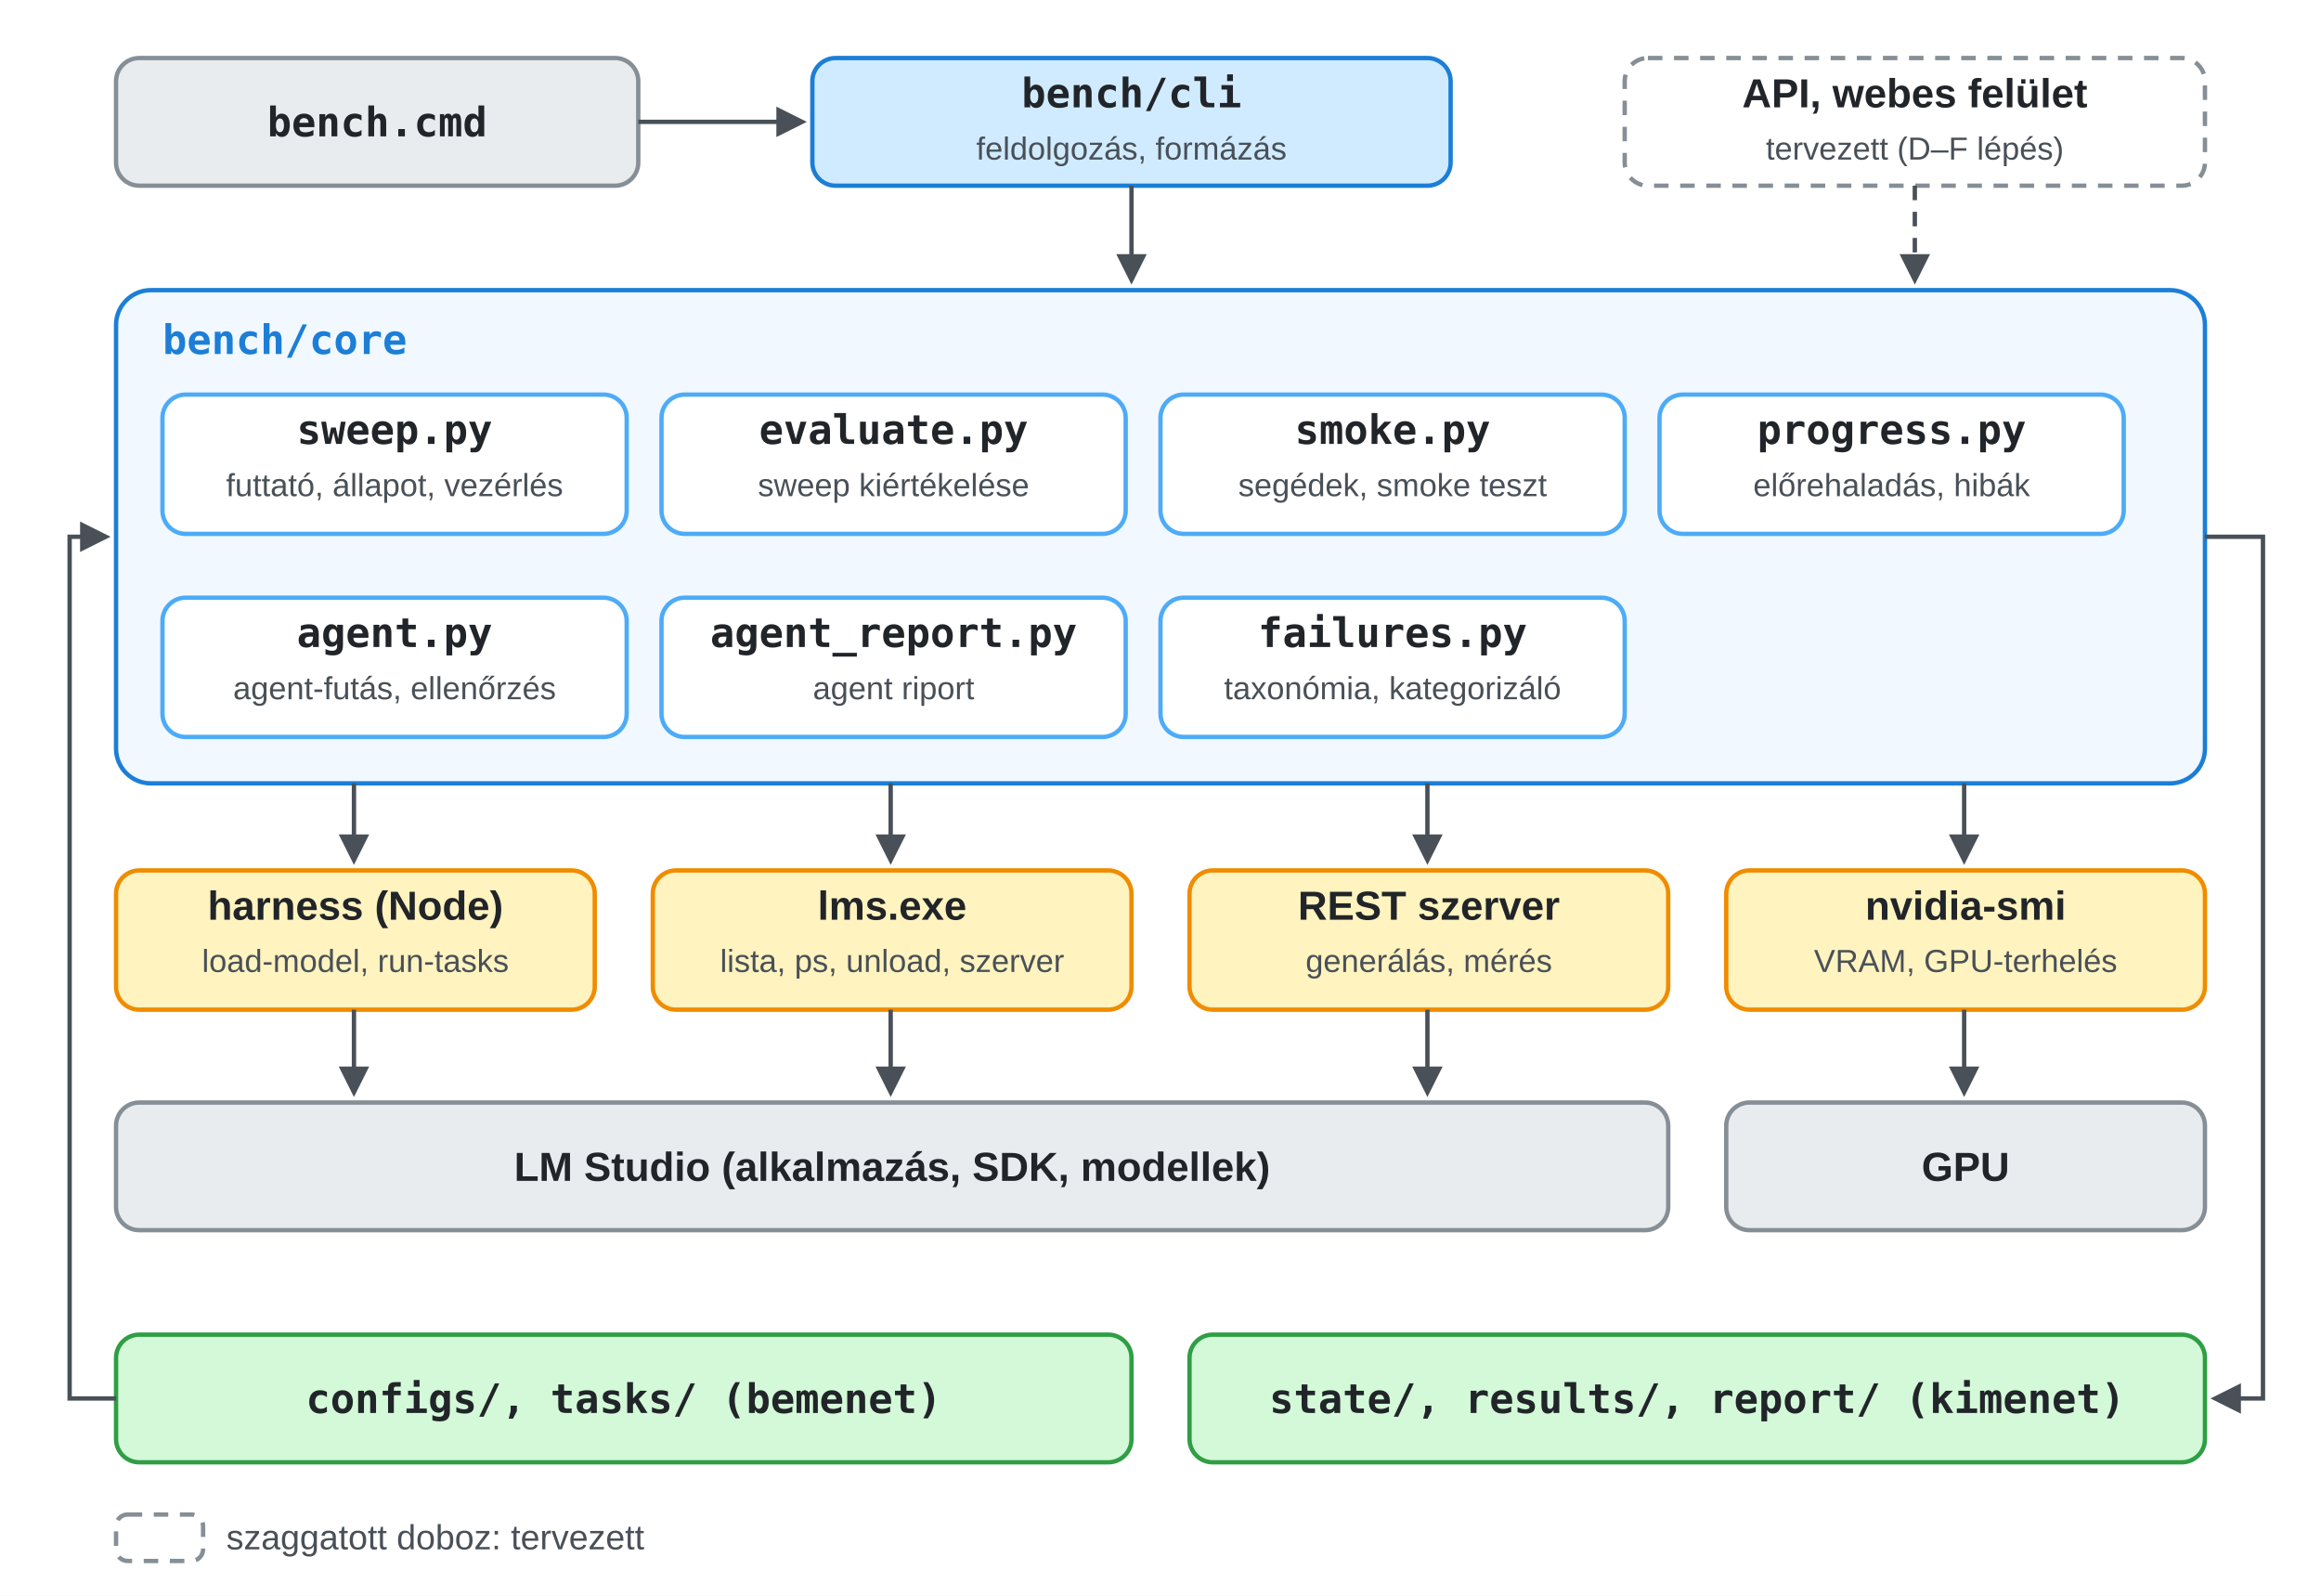
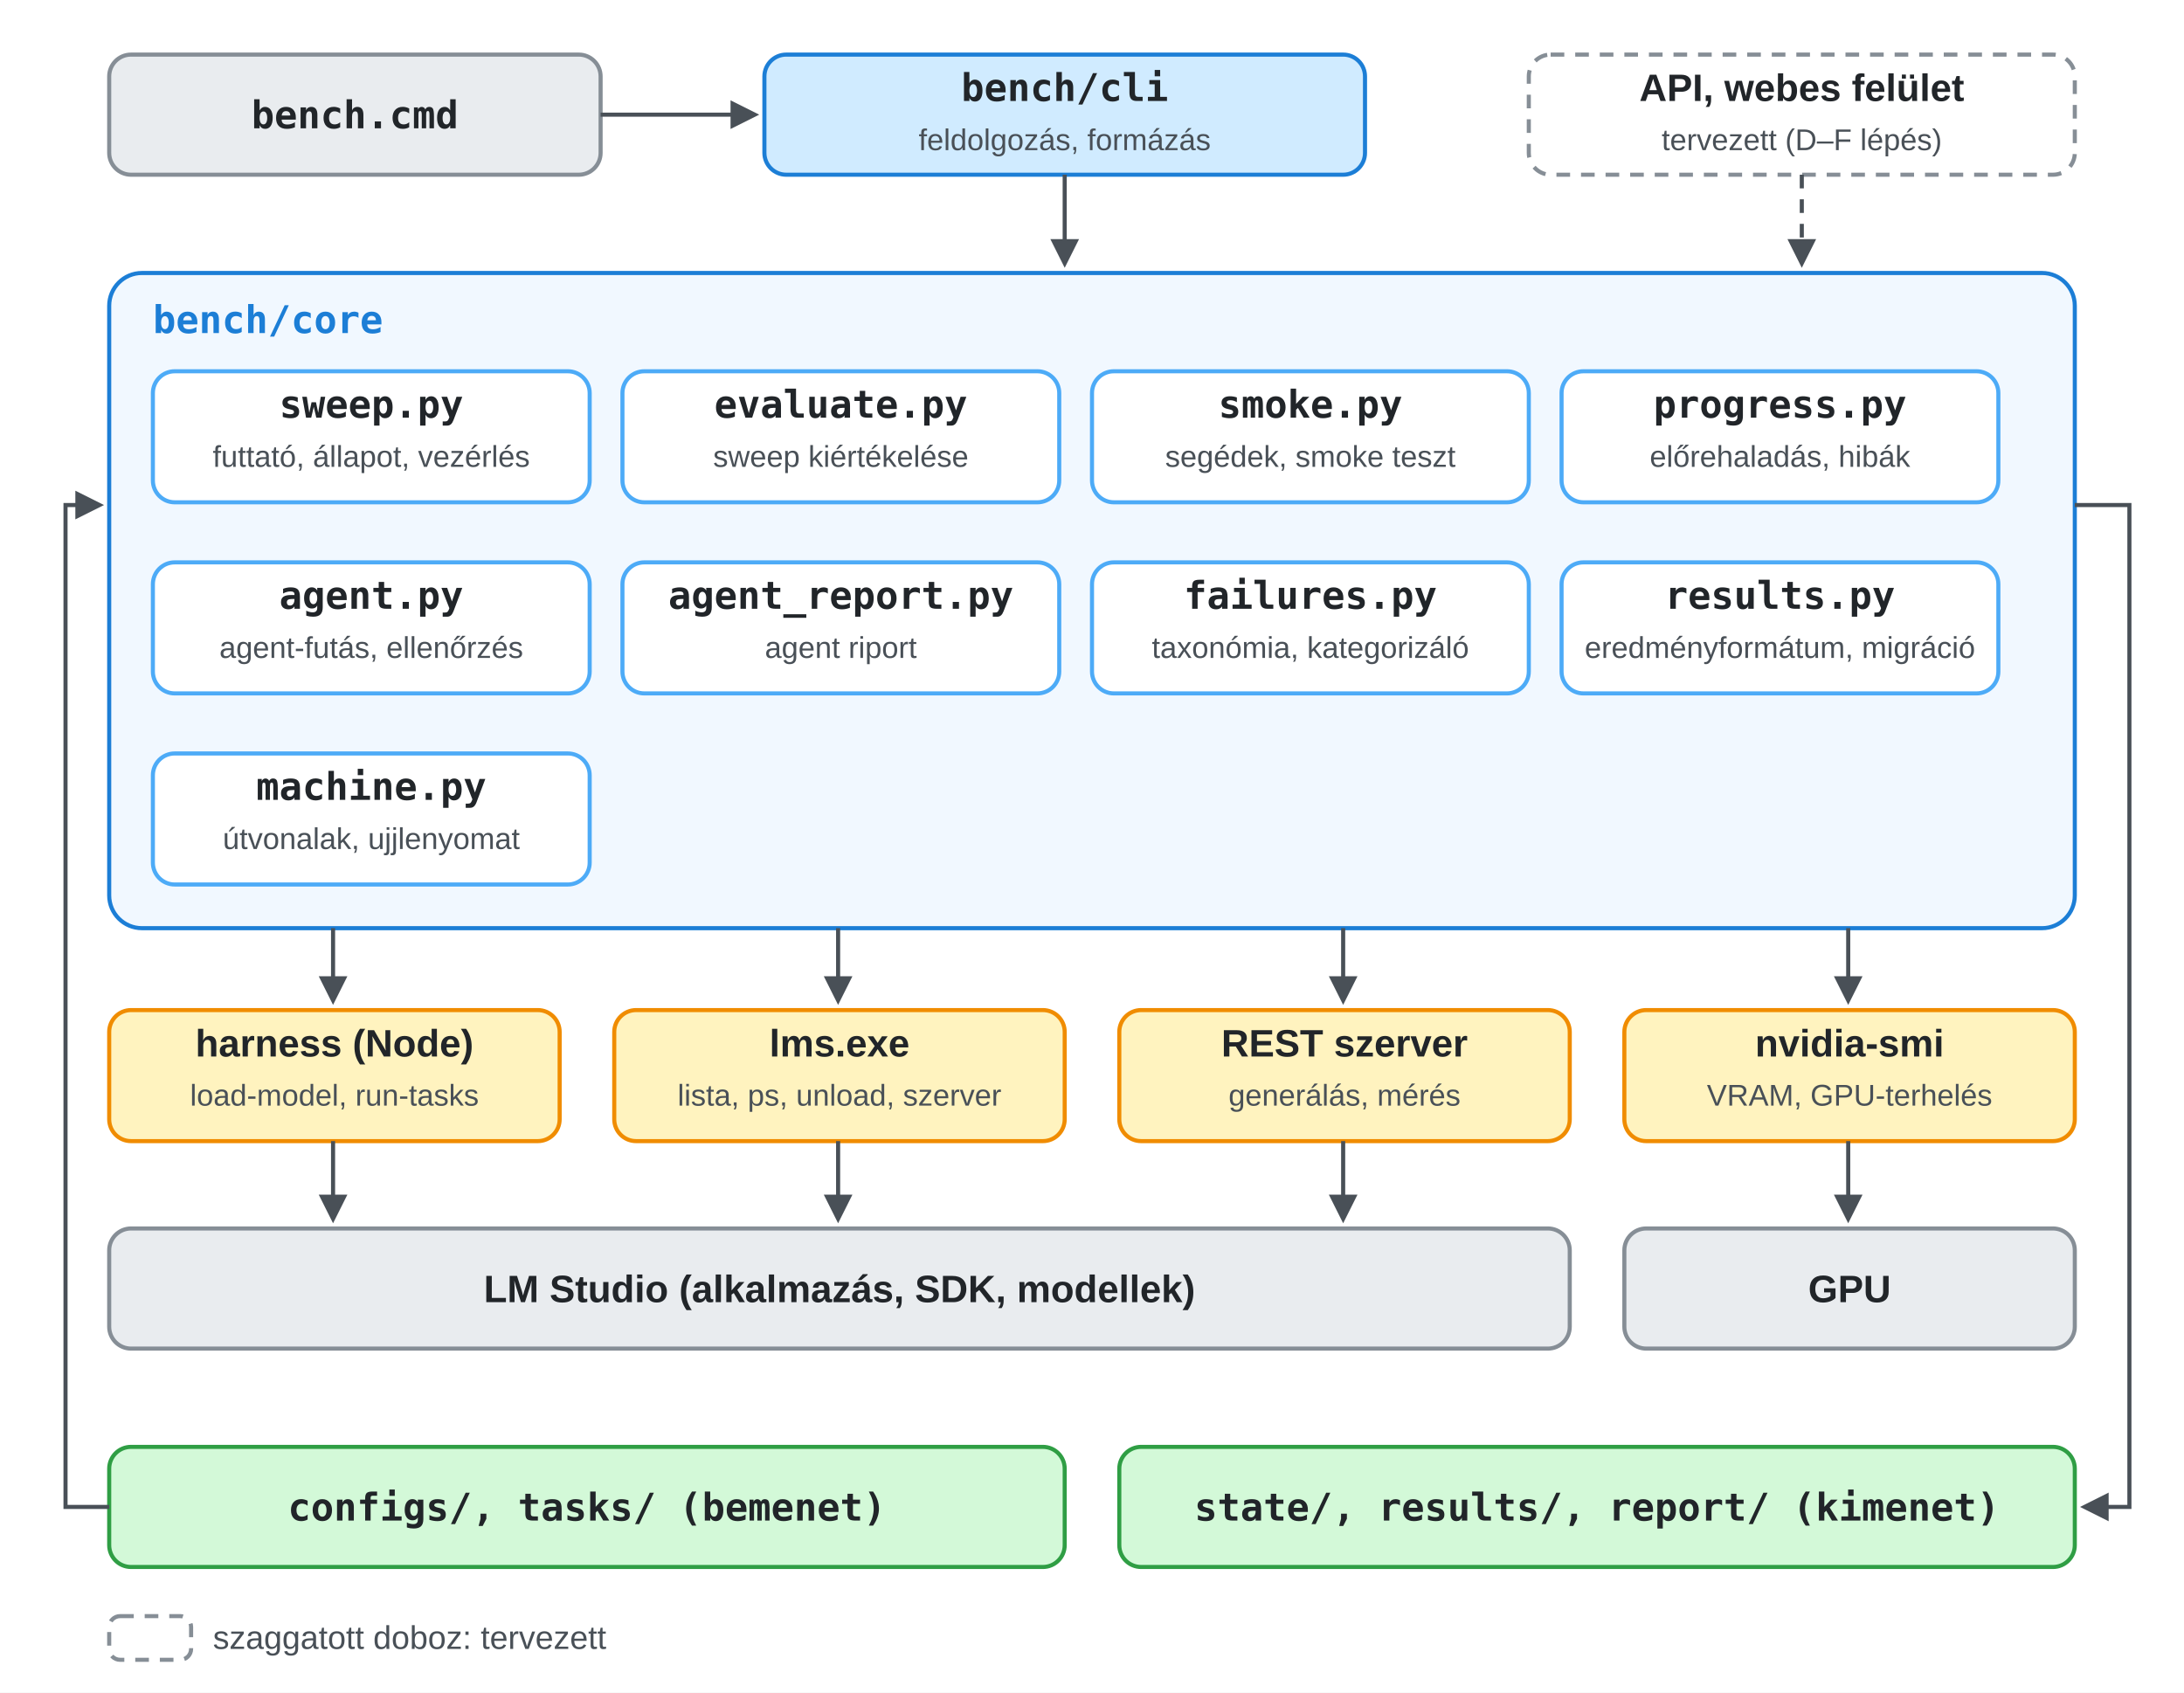
- <svg xmlns="http://www.w3.org/2000/svg" viewBox="0 0 800 550" width="800" height="550" role="img" aria-label="A program felépítése" font-family="Segoe UI, Arial, sans-serif">
-   <rect width="800" height="550" fill="#ffffff" />
+ <svg xmlns="http://www.w3.org/2000/svg" viewBox="0 0 800 620" width="800" height="620" role="img" aria-label="A program felépítése" font-family="Segoe UI, Arial, sans-serif">
+   <rect width="800" height="620" fill="#ffffff" />
  <defs>
    <marker id="a" viewBox="0 0 10 10" refX="8" refY="5" markerWidth="7" markerHeight="7" orient="auto">
      <path d="M0,0 L10,5 L0,10 z" fill="#495057" />
    </marker>
  </defs>
  <rect x="40" y="20" width="180" height="44" rx="8" fill="#e9ecef" stroke="#868e96" stroke-width="1.5" />
  <text x="130.0" y="47.0" text-anchor="middle" font-size="14" font-weight="600" font-family="Consolas, monospace" fill="#212529">bench.cmd</text>
  <rect x="280" y="20" width="220" height="44" rx="8" fill="#d0ebff" stroke="#1c7ed6" stroke-width="1.5" />
  <text x="390.0" y="37" text-anchor="middle" font-size="14" font-weight="600" font-family="Consolas, monospace" fill="#212529">bench/cli</text>
  <text x="390.0" y="55" text-anchor="middle" font-size="11" fill="#495057">feldolgozás, formázás</text>
  <rect x="560" y="20" width="200" height="44" rx="8" fill="#ffffff" stroke="#868e96" stroke-width="1.5" stroke-dasharray="5 4" />
  <text x="660.0" y="37" text-anchor="middle" font-size="14" font-weight="600" fill="#212529">API, webes felület</text>
  <text x="660.0" y="55" text-anchor="middle" font-size="11" fill="#495057">tervezett (D–F lépés)</text>
  <path d="M220,42 H276" fill="none" stroke="#495057" stroke-width="1.5" marker-end="url(#a)" />
  <path d="M390,64 V96" fill="none" stroke="#495057" stroke-width="1.5" marker-end="url(#a)" />
  <path d="M660,64 V96" fill="none" stroke="#495057" stroke-width="1.5" stroke-dasharray="5 4" marker-end="url(#a)" />
-   <rect x="40" y="100" width="720" height="170" rx="12" fill="#f1f8ff" stroke="#1c7ed6" stroke-width="1.5" />
+   <rect x="40" y="100" width="720" height="240" rx="12" fill="#f1f8ff" stroke="#1c7ed6" stroke-width="1.5" />
  <text x="56" y="122" font-size="14" font-weight="600" font-family="Consolas, monospace" fill="#1c7ed6">bench/core</text>
  <rect x="56" y="136" width="160" height="48" rx="8" fill="#ffffff" stroke="#4dabf7" stroke-width="1.5" />
  <text x="136.0" y="153" text-anchor="middle" font-size="14" font-weight="600" font-family="Consolas, monospace" fill="#212529">sweep.py</text>
  <text x="136.0" y="171" text-anchor="middle" font-size="11" fill="#495057">futtató, állapot, vezérlés</text>
  <rect x="228" y="136" width="160" height="48" rx="8" fill="#ffffff" stroke="#4dabf7" stroke-width="1.5" />
  <text x="308.0" y="153" text-anchor="middle" font-size="14" font-weight="600" font-family="Consolas, monospace" fill="#212529">evaluate.py</text>
  <text x="308.0" y="171" text-anchor="middle" font-size="11" fill="#495057">sweep kiértékelése</text>
  <rect x="400" y="136" width="160" height="48" rx="8" fill="#ffffff" stroke="#4dabf7" stroke-width="1.5" />
  <text x="480.0" y="153" text-anchor="middle" font-size="14" font-weight="600" font-family="Consolas, monospace" fill="#212529">smoke.py</text>
  <text x="480.0" y="171" text-anchor="middle" font-size="11" fill="#495057">segédek, smoke teszt</text>
  <rect x="572" y="136" width="160" height="48" rx="8" fill="#ffffff" stroke="#4dabf7" stroke-width="1.5" />
  <text x="652.0" y="153" text-anchor="middle" font-size="14" font-weight="600" font-family="Consolas, monospace" fill="#212529">progress.py</text>
  <text x="652.0" y="171" text-anchor="middle" font-size="11" fill="#495057">előrehaladás, hibák</text>
  <rect x="56" y="206" width="160" height="48" rx="8" fill="#ffffff" stroke="#4dabf7" stroke-width="1.5" />
  <text x="136.0" y="223" text-anchor="middle" font-size="14" font-weight="600" font-family="Consolas, monospace" fill="#212529">agent.py</text>
  <text x="136.0" y="241" text-anchor="middle" font-size="11" fill="#495057">agent-futás, ellenőrzés</text>
  <rect x="228" y="206" width="160" height="48" rx="8" fill="#ffffff" stroke="#4dabf7" stroke-width="1.5" />
  <text x="308.0" y="223" text-anchor="middle" font-size="14" font-weight="600" font-family="Consolas, monospace" fill="#212529">agent_report.py</text>
  <text x="308.0" y="241" text-anchor="middle" font-size="11" fill="#495057">agent riport</text>
  <rect x="400" y="206" width="160" height="48" rx="8" fill="#ffffff" stroke="#4dabf7" stroke-width="1.5" />
  <text x="480.0" y="223" text-anchor="middle" font-size="14" font-weight="600" font-family="Consolas, monospace" fill="#212529">failures.py</text>
  <text x="480.0" y="241" text-anchor="middle" font-size="11" fill="#495057">taxonómia, kategorizáló</text>
-   <rect x="40" y="300" width="165" height="48" rx="8" fill="#fff3bf" stroke="#f08c00" stroke-width="1.5" />
-   <text x="122.5" y="317" text-anchor="middle" font-size="14" font-weight="600" fill="#212529">harness (Node)</text>
-   <text x="122.5" y="335" text-anchor="middle" font-size="11" fill="#495057">load-model, run-tasks</text>
-   <path d="M122,270 V296" fill="none" stroke="#495057" stroke-width="1.5" marker-end="url(#a)" />
-   <path d="M122,348 V376" fill="none" stroke="#495057" stroke-width="1.5" marker-end="url(#a)" />
-   <rect x="225" y="300" width="165" height="48" rx="8" fill="#fff3bf" stroke="#f08c00" stroke-width="1.5" />
-   <text x="307.5" y="317" text-anchor="middle" font-size="14" font-weight="600" fill="#212529">lms.exe</text>
-   <text x="307.5" y="335" text-anchor="middle" font-size="11" fill="#495057">lista, ps, unload, szerver</text>
-   <path d="M307,270 V296" fill="none" stroke="#495057" stroke-width="1.5" marker-end="url(#a)" />
-   <path d="M307,348 V376" fill="none" stroke="#495057" stroke-width="1.5" marker-end="url(#a)" />
-   <rect x="410" y="300" width="165" height="48" rx="8" fill="#fff3bf" stroke="#f08c00" stroke-width="1.5" />
-   <text x="492.5" y="317" text-anchor="middle" font-size="14" font-weight="600" fill="#212529">REST szerver</text>
-   <text x="492.5" y="335" text-anchor="middle" font-size="11" fill="#495057">generálás, mérés</text>
-   <path d="M492,270 V296" fill="none" stroke="#495057" stroke-width="1.5" marker-end="url(#a)" />
-   <path d="M492,348 V376" fill="none" stroke="#495057" stroke-width="1.5" marker-end="url(#a)" />
-   <rect x="595" y="300" width="165" height="48" rx="8" fill="#fff3bf" stroke="#f08c00" stroke-width="1.5" />
-   <text x="677.5" y="317" text-anchor="middle" font-size="14" font-weight="600" fill="#212529">nvidia-smi</text>
-   <text x="677.5" y="335" text-anchor="middle" font-size="11" fill="#495057">VRAM, GPU-terhelés</text>
-   <path d="M677,270 V296" fill="none" stroke="#495057" stroke-width="1.5" marker-end="url(#a)" />
-   <path d="M677,348 V376" fill="none" stroke="#495057" stroke-width="1.5" marker-end="url(#a)" />
-   <rect x="40" y="380" width="535" height="44" rx="8" fill="#e9ecef" stroke="#868e96" stroke-width="1.5" />
-   <text x="307.5" y="407.0" text-anchor="middle" font-size="14" font-weight="600" fill="#212529">LM Studio (alkalmazás, SDK, modellek)</text>
-   <rect x="595" y="380" width="165" height="44" rx="8" fill="#e9ecef" stroke="#868e96" stroke-width="1.5" />
-   <text x="677.5" y="407.0" text-anchor="middle" font-size="14" font-weight="600" fill="#212529">GPU</text>
-   <rect x="40" y="460" width="350" height="44" rx="8" fill="#d3f9d8" stroke="#2f9e44" stroke-width="1.5" />
-   <text x="215.0" y="487.0" text-anchor="middle" font-size="14" font-weight="600" font-family="Consolas, monospace" fill="#212529">configs/, tasks/ (bemenet)</text>
-   <rect x="410" y="460" width="350" height="44" rx="8" fill="#d3f9d8" stroke="#2f9e44" stroke-width="1.5" />
-   <text x="585.0" y="487.0" text-anchor="middle" font-size="14" font-weight="600" font-family="Consolas, monospace" fill="#212529">state/, results/, report/ (kimenet)</text>
-   <path d="M40,482 H24 V185 H36" fill="none" stroke="#495057" stroke-width="1.5" marker-end="url(#a)" />
-   <path d="M760,185 H780 V482 H764" fill="none" stroke="#495057" stroke-width="1.5" marker-end="url(#a)" />
-   <rect x="40" y="522" width="30" height="16" rx="4" fill="#ffffff" stroke="#868e96" stroke-width="1.5" stroke-dasharray="5 4" />
-   <text x="78" y="534" font-size="12" fill="#495057">szaggatott doboz: tervezett</text>
+   <rect x="572" y="206" width="160" height="48" rx="8" fill="#ffffff" stroke="#4dabf7" stroke-width="1.5" />
+   <text x="652.0" y="223" text-anchor="middle" font-size="14" font-weight="600" font-family="Consolas, monospace" fill="#212529">results.py</text>
+   <text x="652.0" y="241" text-anchor="middle" font-size="11" fill="#495057">eredményformátum, migráció</text>
+   <rect x="56" y="276" width="160" height="48" rx="8" fill="#ffffff" stroke="#4dabf7" stroke-width="1.5" />
+   <text x="136.0" y="293" text-anchor="middle" font-size="14" font-weight="600" font-family="Consolas, monospace" fill="#212529">machine.py</text>
+   <text x="136.0" y="311" text-anchor="middle" font-size="11" fill="#495057">útvonalak, ujjlenyomat</text>
+   <rect x="40" y="370" width="165" height="48" rx="8" fill="#fff3bf" stroke="#f08c00" stroke-width="1.5" />
+   <text x="122.5" y="387" text-anchor="middle" font-size="14" font-weight="600" fill="#212529">harness (Node)</text>
+   <text x="122.5" y="405" text-anchor="middle" font-size="11" fill="#495057">load-model, run-tasks</text>
+   <path d="M122,340 V366" fill="none" stroke="#495057" stroke-width="1.5" marker-end="url(#a)" />
+   <path d="M122,418 V446" fill="none" stroke="#495057" stroke-width="1.5" marker-end="url(#a)" />
+   <rect x="225" y="370" width="165" height="48" rx="8" fill="#fff3bf" stroke="#f08c00" stroke-width="1.5" />
+   <text x="307.5" y="387" text-anchor="middle" font-size="14" font-weight="600" fill="#212529">lms.exe</text>
+   <text x="307.5" y="405" text-anchor="middle" font-size="11" fill="#495057">lista, ps, unload, szerver</text>
+   <path d="M307,340 V366" fill="none" stroke="#495057" stroke-width="1.5" marker-end="url(#a)" />
+   <path d="M307,418 V446" fill="none" stroke="#495057" stroke-width="1.5" marker-end="url(#a)" />
+   <rect x="410" y="370" width="165" height="48" rx="8" fill="#fff3bf" stroke="#f08c00" stroke-width="1.5" />
+   <text x="492.5" y="387" text-anchor="middle" font-size="14" font-weight="600" fill="#212529">REST szerver</text>
+   <text x="492.5" y="405" text-anchor="middle" font-size="11" fill="#495057">generálás, mérés</text>
+   <path d="M492,340 V366" fill="none" stroke="#495057" stroke-width="1.5" marker-end="url(#a)" />
+   <path d="M492,418 V446" fill="none" stroke="#495057" stroke-width="1.5" marker-end="url(#a)" />
+   <rect x="595" y="370" width="165" height="48" rx="8" fill="#fff3bf" stroke="#f08c00" stroke-width="1.5" />
+   <text x="677.5" y="387" text-anchor="middle" font-size="14" font-weight="600" fill="#212529">nvidia-smi</text>
+   <text x="677.5" y="405" text-anchor="middle" font-size="11" fill="#495057">VRAM, GPU-terhelés</text>
+   <path d="M677,340 V366" fill="none" stroke="#495057" stroke-width="1.5" marker-end="url(#a)" />
+   <path d="M677,418 V446" fill="none" stroke="#495057" stroke-width="1.5" marker-end="url(#a)" />
+   <rect x="40" y="450" width="535" height="44" rx="8" fill="#e9ecef" stroke="#868e96" stroke-width="1.5" />
+   <text x="307.5" y="477.0" text-anchor="middle" font-size="14" font-weight="600" fill="#212529">LM Studio (alkalmazás, SDK, modellek)</text>
+   <rect x="595" y="450" width="165" height="44" rx="8" fill="#e9ecef" stroke="#868e96" stroke-width="1.5" />
+   <text x="677.5" y="477.0" text-anchor="middle" font-size="14" font-weight="600" fill="#212529">GPU</text>
+   <rect x="40" y="530" width="350" height="44" rx="8" fill="#d3f9d8" stroke="#2f9e44" stroke-width="1.5" />
+   <text x="215.0" y="557.0" text-anchor="middle" font-size="14" font-weight="600" font-family="Consolas, monospace" fill="#212529">configs/, tasks/ (bemenet)</text>
+   <rect x="410" y="530" width="350" height="44" rx="8" fill="#d3f9d8" stroke="#2f9e44" stroke-width="1.5" />
+   <text x="585.0" y="557.0" text-anchor="middle" font-size="14" font-weight="600" font-family="Consolas, monospace" fill="#212529">state/, results/, report/ (kimenet)</text>
+   <path d="M40,552 H24 V185 H36" fill="none" stroke="#495057" stroke-width="1.5" marker-end="url(#a)" />
+   <path d="M760,185 H780 V552 H764" fill="none" stroke="#495057" stroke-width="1.5" marker-end="url(#a)" />
+   <rect x="40" y="592" width="30" height="16" rx="4" fill="#ffffff" stroke="#868e96" stroke-width="1.5" stroke-dasharray="5 4" />
+   <text x="78" y="604" font-size="12" fill="#495057">szaggatott doboz: tervezett</text>
</svg>
